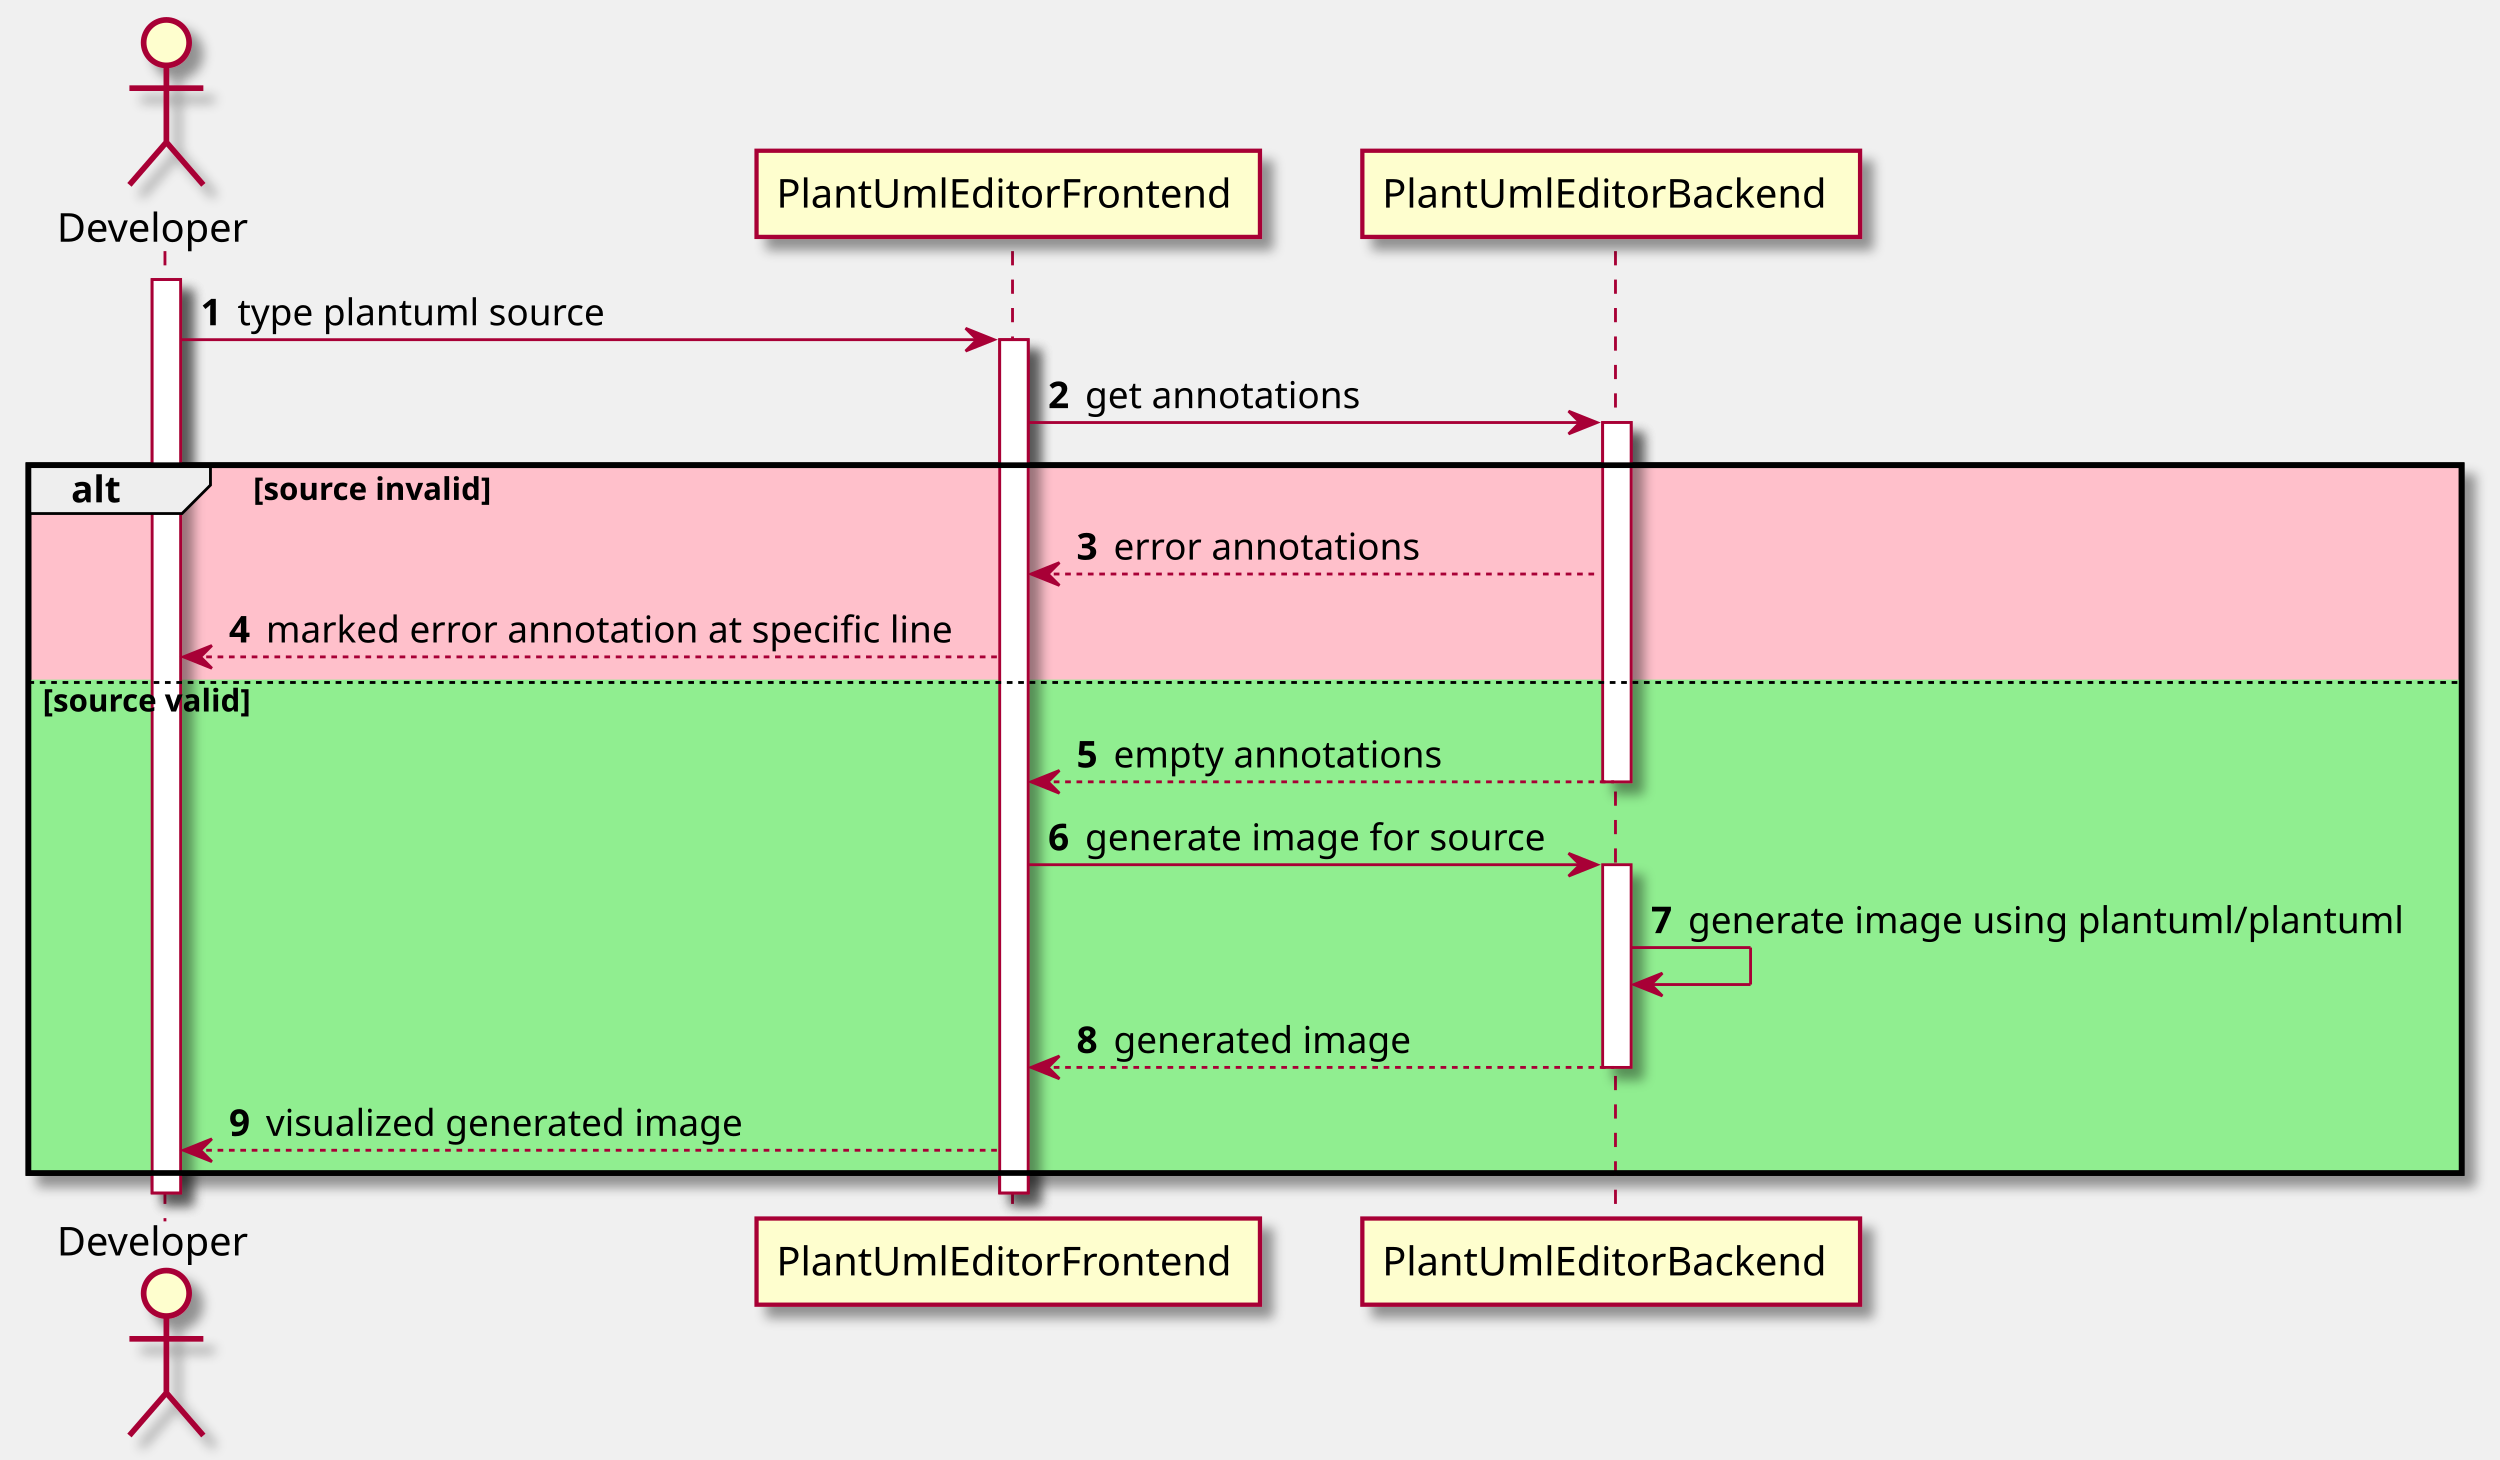
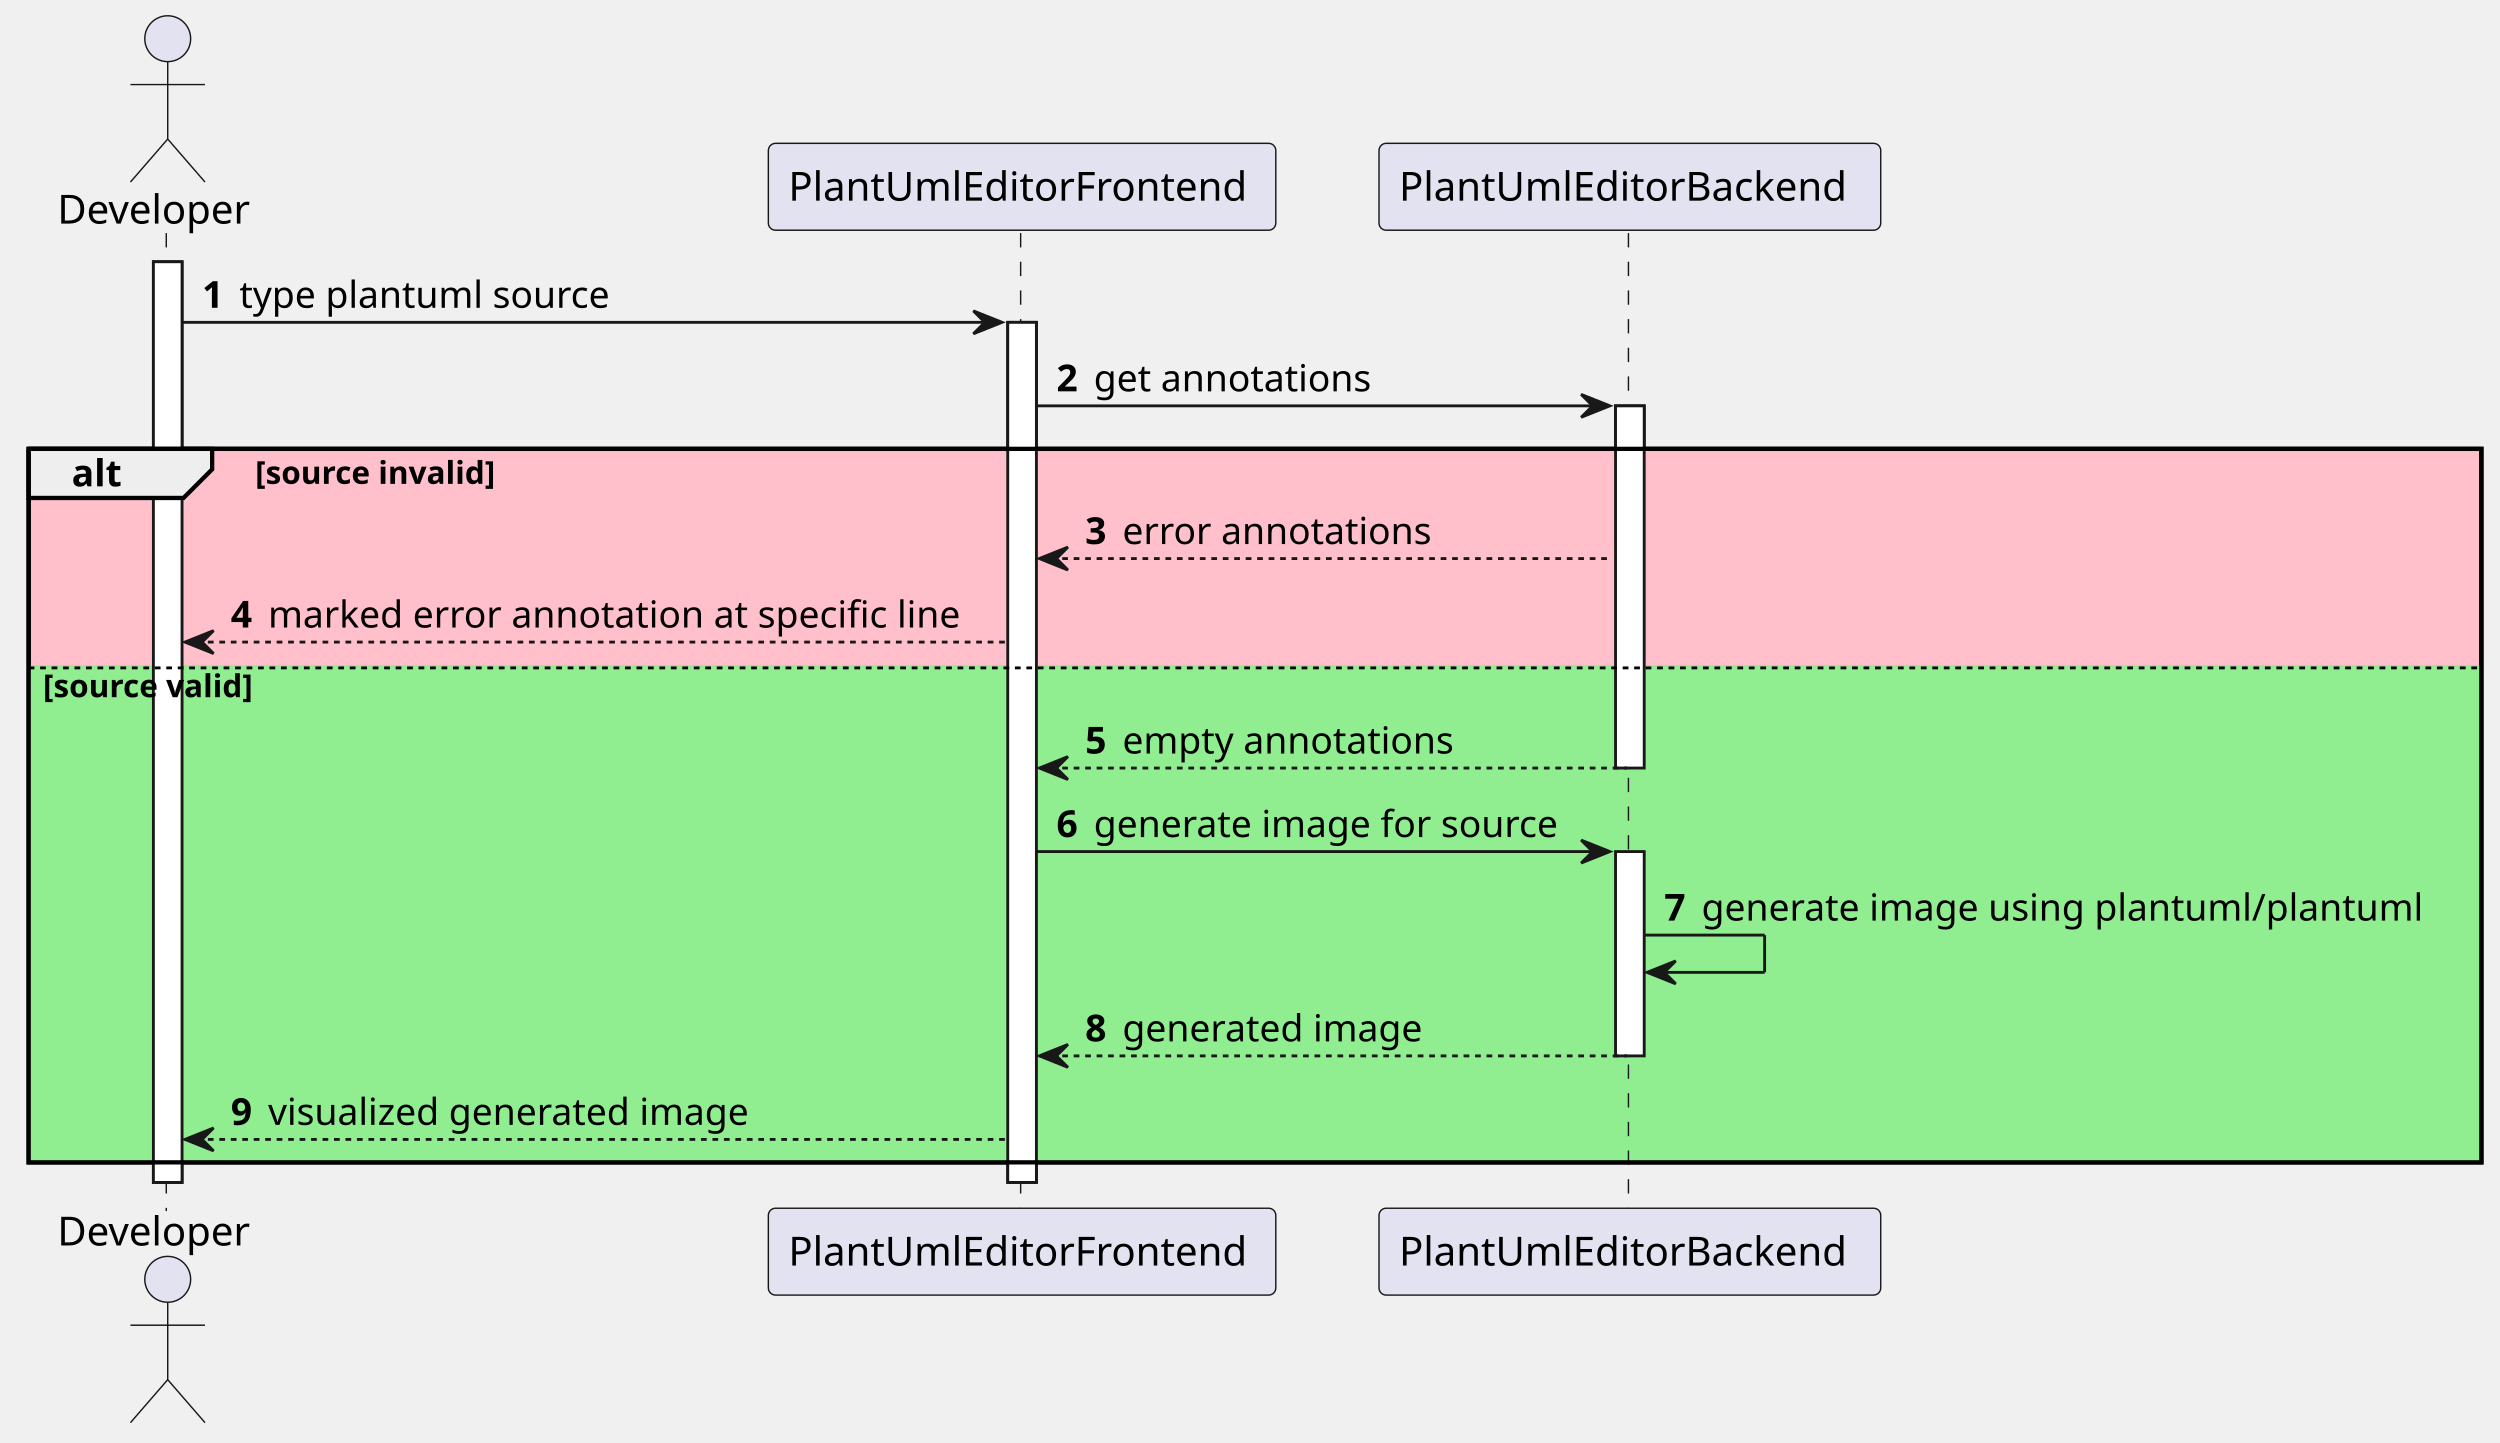
- <svg xmlns="http://www.w3.org/2000/svg" contentScriptType="application/ecmascript" contentStyleType="text/css" height="513px" preserveAspectRatio="none" style="width:879px;height:513px;background:#FFFFFF;" version="1.1" viewBox="0 0 879 513" width="879px" zoomAndPan="magnify">
-   <defs>
-     <filter height="300%" id="fw1o8zzd4xtyg" width="300%" x="-1" y="-1">
-       <feGaussianBlur result="blurOut" stdDeviation="2.0" />
-       <feColorMatrix in="blurOut" result="blurOut2" type="matrix" values="0 0 0 0 0 0 0 0 0 0 0 0 0 0 0 0 0 0 .4 0" />
-       <feOffset dx="4.0" dy="4.0" in="blurOut2" result="blurOut3" />
-       <feBlend in="SourceGraphic" in2="blurOut3" mode="normal" />
-     </filter>
-   </defs>
+ <svg xmlns="http://www.w3.org/2000/svg" contentStyleType="text/css" height="503px" preserveAspectRatio="none" style="width:872px;height:503px;background:#FFFFFF;" version="1.1" viewBox="0 0 872 503" width="872px" zoomAndPan="magnify">
+   <defs />
  <g>
-     <rect fill="#FFFFFF" filter="url(#fw1o8zzd4xtyg)" height="321.133" style="stroke:#A80036;stroke-width:1.0;" width="10" x="53.5" y="98.297" />
-     <rect fill="#FFFFFF" filter="url(#fw1o8zzd4xtyg)" height="300" style="stroke:#A80036;stroke-width:1.0;" width="10" x="351.5" y="119.43" />
-     <rect fill="#FFFFFF" filter="url(#fw1o8zzd4xtyg)" height="126.336" style="stroke:#A80036;stroke-width:1.0;" width="10" x="563.5" y="148.562" />
-     <rect fill="#FFFFFF" filter="url(#fw1o8zzd4xtyg)" height="71.266" style="stroke:#A80036;stroke-width:1.0;" width="10" x="563.5" y="304.031" />
-     <rect fill="#FFC0CB" filter="url(#fw1o8zzd4xtyg)" height="248.867" style="stroke:#000000;stroke-width:2.0;" width="855.5" x="10" y="163.562" />
-     <rect fill="#90EE90" height="173.469" style="stroke:none;stroke-width:1.0;" width="855.5" x="10" y="238.961" />
-     <line style="stroke:#A80036;stroke-width:1.0;stroke-dasharray:5.0,5.0;" x1="58" x2="58" y1="88.297" y2="429.43" />
-     <line style="stroke:#A80036;stroke-width:1.0;stroke-dasharray:5.0,5.0;" x1="356" x2="356" y1="88.297" y2="429.43" />
-     <line style="stroke:#A80036;stroke-width:1.0;stroke-dasharray:5.0,5.0;" x1="568" x2="568" y1="88.297" y2="429.43" />
-     <text fill="#000000" font-family="sans-serif" font-size="14" lengthAdjust="spacing" textLength="71" x="20" y="84.995">Developer</text>
-     <ellipse cx="58.5" cy="15" fill="#FEFECE" filter="url(#fw1o8zzd4xtyg)" rx="8" ry="8" style="stroke:#A80036;stroke-width:2.0;" />
-     <path d="M58.5,23 L58.5,50 M45.5,31 L71.5,31 M58.5,50 L45.5,65 M58.5,50 L71.5,65 " fill="none" filter="url(#fw1o8zzd4xtyg)" style="stroke:#A80036;stroke-width:2.0;" />
-     <text fill="#000000" font-family="sans-serif" font-size="14" lengthAdjust="spacing" textLength="71" x="20" y="441.425">Developer</text>
-     <ellipse cx="58.5" cy="454.727" fill="#FEFECE" filter="url(#fw1o8zzd4xtyg)" rx="8" ry="8" style="stroke:#A80036;stroke-width:2.0;" />
-     <path d="M58.5,462.727 L58.5,489.727 M45.5,470.727 L71.5,470.727 M58.5,489.727 L45.5,504.727 M58.5,489.727 L71.5,504.727 " fill="none" filter="url(#fw1o8zzd4xtyg)" style="stroke:#A80036;stroke-width:2.0;" />
-     <rect fill="#FEFECE" filter="url(#fw1o8zzd4xtyg)" height="30.297" style="stroke:#A80036;stroke-width:1.5;" width="177" x="266" y="53" />
-     <text fill="#000000" font-family="sans-serif" font-size="14" lengthAdjust="spacing" textLength="163" x="273" y="72.995">PlantUmlEditorFrontend</text>
-     <rect fill="#FEFECE" filter="url(#fw1o8zzd4xtyg)" height="30.297" style="stroke:#A80036;stroke-width:1.5;" width="177" x="266" y="428.43" />
-     <text fill="#000000" font-family="sans-serif" font-size="14" lengthAdjust="spacing" textLength="163" x="273" y="448.425">PlantUmlEditorFrontend</text>
-     <rect fill="#FEFECE" filter="url(#fw1o8zzd4xtyg)" height="30.297" style="stroke:#A80036;stroke-width:1.5;" width="175" x="479" y="53" />
-     <text fill="#000000" font-family="sans-serif" font-size="14" lengthAdjust="spacing" textLength="161" x="486" y="72.995">PlantUmlEditorBackend</text>
-     <rect fill="#FEFECE" filter="url(#fw1o8zzd4xtyg)" height="30.297" style="stroke:#A80036;stroke-width:1.5;" width="175" x="479" y="428.43" />
-     <text fill="#000000" font-family="sans-serif" font-size="14" lengthAdjust="spacing" textLength="161" x="486" y="448.425">PlantUmlEditorBackend</text>
-     <rect fill="#FFFFFF" filter="url(#fw1o8zzd4xtyg)" height="321.133" style="stroke:#A80036;stroke-width:1.0;" width="10" x="53.5" y="98.297" />
-     <rect fill="#FFFFFF" filter="url(#fw1o8zzd4xtyg)" height="300" style="stroke:#A80036;stroke-width:1.0;" width="10" x="351.5" y="119.43" />
-     <rect fill="#FFFFFF" filter="url(#fw1o8zzd4xtyg)" height="126.336" style="stroke:#A80036;stroke-width:1.0;" width="10" x="563.5" y="148.562" />
-     <rect fill="#FFFFFF" filter="url(#fw1o8zzd4xtyg)" height="71.266" style="stroke:#A80036;stroke-width:1.0;" width="10" x="563.5" y="304.031" />
-     <polygon fill="#A80036" points="339.5,115.43,349.5,119.43,339.5,123.43,343.5,119.43" style="stroke:#A80036;stroke-width:1.0;" />
-     <line style="stroke:#A80036;stroke-width:1.0;" x1="63.5" x2="345.5" y1="119.43" y2="119.43" />
-     <text fill="#000000" font-family="sans-serif" font-size="13" font-weight="bold" lengthAdjust="spacing" textLength="9" x="70.5" y="114.364">1</text>
-     <text fill="#000000" font-family="sans-serif" font-size="13" lengthAdjust="spacing" textLength="135" x="83.5" y="114.364">type plantuml source</text>
-     <polygon fill="#A80036" points="551.5,144.562,561.5,148.562,551.5,152.562,555.5,148.562" style="stroke:#A80036;stroke-width:1.0;" />
-     <line style="stroke:#A80036;stroke-width:1.0;" x1="361.5" x2="557.5" y1="148.562" y2="148.562" />
-     <text fill="#000000" font-family="sans-serif" font-size="13" font-weight="bold" lengthAdjust="spacing" textLength="9" x="368.5" y="143.497">2</text>
-     <text fill="#000000" font-family="sans-serif" font-size="13" lengthAdjust="spacing" textLength="101" x="381.5" y="143.497">get annotations</text>
-     <path d="M10,163.562 L74,163.562 L74,170.562 L64,180.562 L10,180.562 L10,163.562 " fill="#EEEEEE" style="stroke:#000000;stroke-width:1.0;" />
-     <rect fill="none" height="248.867" style="stroke:#000000;stroke-width:2.0;" width="855.5" x="10" y="163.562" />
-     <text fill="#000000" font-family="sans-serif" font-size="13" font-weight="bold" lengthAdjust="spacing" textLength="19" x="25" y="176.629">alt</text>
-     <text fill="#000000" font-family="sans-serif" font-size="11" font-weight="bold" lengthAdjust="spacing" textLength="100" x="89" y="175.773">[source invalid]</text>
-     <polygon fill="#A80036" points="372.5,197.828,362.5,201.828,372.5,205.828,368.5,201.828" style="stroke:#A80036;stroke-width:1.0;" />
-     <line style="stroke:#A80036;stroke-width:1.0;stroke-dasharray:2.0,2.0;" x1="366.5" x2="562.5" y1="201.828" y2="201.828" />
-     <text fill="#000000" font-family="sans-serif" font-size="13" font-weight="bold" lengthAdjust="spacing" textLength="9" x="378.5" y="196.762">3</text>
-     <text fill="#000000" font-family="sans-serif" font-size="13" lengthAdjust="spacing" textLength="111" x="391.5" y="196.762">error annotations</text>
-     <polygon fill="#A80036" points="74.5,226.961,64.5,230.961,74.5,234.961,70.5,230.961" style="stroke:#A80036;stroke-width:1.0;" />
-     <line style="stroke:#A80036;stroke-width:1.0;stroke-dasharray:2.0,2.0;" x1="68.5" x2="350.5" y1="230.961" y2="230.961" />
-     <text fill="#000000" font-family="sans-serif" font-size="13" font-weight="bold" lengthAdjust="spacing" textLength="9" x="80.5" y="225.895">4</text>
-     <text fill="#000000" font-family="sans-serif" font-size="13" lengthAdjust="spacing" textLength="251" x="93.5" y="225.895">marked error annotation at specific line</text>
-     <line style="stroke:#000000;stroke-width:1.0;stroke-dasharray:2.0,2.0;" x1="10" x2="865.5" y1="239.961" y2="239.961" />
-     <text fill="#000000" font-family="sans-serif" font-size="11" font-weight="bold" lengthAdjust="spacing" textLength="88" x="15" y="250.171">[source valid]</text>
-     <polygon fill="#A80036" points="372.5,270.898,362.5,274.898,372.5,278.898,368.5,274.898" style="stroke:#A80036;stroke-width:1.0;" />
-     <line style="stroke:#A80036;stroke-width:1.0;stroke-dasharray:2.0,2.0;" x1="366.5" x2="567.5" y1="274.898" y2="274.898" />
-     <text fill="#000000" font-family="sans-serif" font-size="13" font-weight="bold" lengthAdjust="spacing" textLength="9" x="378.5" y="269.832">5</text>
-     <text fill="#000000" font-family="sans-serif" font-size="13" lengthAdjust="spacing" textLength="121" x="391.5" y="269.832">empty annotations</text>
-     <polygon fill="#A80036" points="551.5,300.031,561.5,304.031,551.5,308.031,555.5,304.031" style="stroke:#A80036;stroke-width:1.0;" />
-     <line style="stroke:#A80036;stroke-width:1.0;" x1="361.5" x2="557.5" y1="304.031" y2="304.031" />
-     <text fill="#000000" font-family="sans-serif" font-size="13" font-weight="bold" lengthAdjust="spacing" textLength="9" x="368.5" y="298.965">6</text>
-     <text fill="#000000" font-family="sans-serif" font-size="13" lengthAdjust="spacing" textLength="170" x="381.5" y="298.965">generate image for source</text>
-     <line style="stroke:#A80036;stroke-width:1.0;" x1="573.5" x2="615.5" y1="333.164" y2="333.164" />
-     <line style="stroke:#A80036;stroke-width:1.0;" x1="615.5" x2="615.5" y1="333.164" y2="346.164" />
-     <line style="stroke:#A80036;stroke-width:1.0;" x1="574.5" x2="615.5" y1="346.164" y2="346.164" />
-     <polygon fill="#A80036" points="584.5,342.164,574.5,346.164,584.5,350.164,580.5,346.164" style="stroke:#A80036;stroke-width:1.0;" />
-     <text fill="#000000" font-family="sans-serif" font-size="13" font-weight="bold" lengthAdjust="spacing" textLength="9" x="580.5" y="328.098">7</text>
-     <text fill="#000000" font-family="sans-serif" font-size="13" lengthAdjust="spacing" textLength="260" x="593.5" y="328.098">generate image using plantuml/plantuml</text>
-     <polygon fill="#A80036" points="372.5,371.297,362.5,375.297,372.5,379.297,368.5,375.297" style="stroke:#A80036;stroke-width:1.0;" />
-     <line style="stroke:#A80036;stroke-width:1.0;stroke-dasharray:2.0,2.0;" x1="366.5" x2="567.5" y1="375.297" y2="375.297" />
-     <text fill="#000000" font-family="sans-serif" font-size="13" font-weight="bold" lengthAdjust="spacing" textLength="9" x="378.5" y="370.231">8</text>
-     <text fill="#000000" font-family="sans-serif" font-size="13" lengthAdjust="spacing" textLength="110" x="391.5" y="370.231">generated image</text>
-     <polygon fill="#A80036" points="74.5,400.43,64.5,404.43,74.5,408.43,70.5,404.43" style="stroke:#A80036;stroke-width:1.0;" />
-     <line style="stroke:#A80036;stroke-width:1.0;stroke-dasharray:2.0,2.0;" x1="68.5" x2="350.5" y1="404.43" y2="404.43" />
-     <text fill="#000000" font-family="sans-serif" font-size="13" font-weight="bold" lengthAdjust="spacing" textLength="9" x="80.5" y="399.364">9</text>
-     <text fill="#000000" font-family="sans-serif" font-size="13" lengthAdjust="spacing" textLength="176" x="93.5" y="399.364">visualized generated image</text>
+     <rect fill="#FFFFFF" height="321.133" style="stroke:#181818;stroke-width:1.0;" width="10" x="53.5" y="91.297" />
+     <rect fill="#FFFFFF" height="300" style="stroke:#181818;stroke-width:1.0;" width="10" x="351.5" y="112.43" />
+     <rect fill="#FFFFFF" height="126.336" style="stroke:#181818;stroke-width:1.0;" width="10" x="563.5" y="141.562" />
+     <rect fill="#FFFFFF" height="71.266" style="stroke:#181818;stroke-width:1.0;" width="10" x="563.5" y="297.031" />
+     <rect fill="#FFC0CB" height="248.867" style="stroke:#000000;stroke-width:1.5;" width="855.5" x="10" y="156.562" />
+     <rect fill="#90EE90" height="173.469" style="stroke:none;stroke-width:1.0;" width="855.5" x="10" y="231.961" />
+     <line style="stroke:#181818;stroke-width:0.5;stroke-dasharray:5.0,5.0;" x1="58" x2="58" y1="81.297" y2="422.43" />
+     <line style="stroke:#181818;stroke-width:0.5;stroke-dasharray:5.0,5.0;" x1="356" x2="356" y1="81.297" y2="422.43" />
+     <line style="stroke:#181818;stroke-width:0.5;stroke-dasharray:5.0,5.0;" x1="568" x2="568" y1="81.297" y2="422.43" />
+     <text fill="#000000" font-family="sans-serif" font-size="14" lengthAdjust="spacing" textLength="71" x="20" y="77.995">Developer</text>
+     <ellipse cx="58.5" cy="13.5" fill="#E2E2F0" rx="8" ry="8" style="stroke:#181818;stroke-width:0.5;" />
+     <path d="M58.5,21.5 L58.5,48.5 M45.5,29.5 L71.5,29.5 M58.5,48.5 L45.5,63.5 M58.5,48.5 L71.5,63.5 " fill="none" style="stroke:#181818;stroke-width:0.5;" />
+     <text fill="#000000" font-family="sans-serif" font-size="14" lengthAdjust="spacing" textLength="71" x="20" y="434.425">Developer</text>
+     <ellipse cx="58.5" cy="446.227" fill="#E2E2F0" rx="8" ry="8" style="stroke:#181818;stroke-width:0.5;" />
+     <path d="M58.5,454.227 L58.5,481.227 M45.5,462.227 L71.5,462.227 M58.5,481.227 L45.5,496.227 M58.5,481.227 L71.5,496.227 " fill="none" style="stroke:#181818;stroke-width:0.5;" />
+     <rect fill="#E2E2F0" height="30.297" rx="2.5" ry="2.5" style="stroke:#181818;stroke-width:0.5;" width="177" x="268" y="50" />
+     <text fill="#000000" font-family="sans-serif" font-size="14" lengthAdjust="spacing" textLength="163" x="275" y="69.995">PlantUmlEditorFrontend</text>
+     <rect fill="#E2E2F0" height="30.297" rx="2.5" ry="2.5" style="stroke:#181818;stroke-width:0.5;" width="177" x="268" y="421.43" />
+     <text fill="#000000" font-family="sans-serif" font-size="14" lengthAdjust="spacing" textLength="163" x="275" y="441.425">PlantUmlEditorFrontend</text>
+     <rect fill="#E2E2F0" height="30.297" rx="2.5" ry="2.5" style="stroke:#181818;stroke-width:0.5;" width="175" x="481" y="50" />
+     <text fill="#000000" font-family="sans-serif" font-size="14" lengthAdjust="spacing" textLength="161" x="488" y="69.995">PlantUmlEditorBackend</text>
+     <rect fill="#E2E2F0" height="30.297" rx="2.5" ry="2.5" style="stroke:#181818;stroke-width:0.5;" width="175" x="481" y="421.43" />
+     <text fill="#000000" font-family="sans-serif" font-size="14" lengthAdjust="spacing" textLength="161" x="488" y="441.425">PlantUmlEditorBackend</text>
+     <rect fill="#FFFFFF" height="321.133" style="stroke:#181818;stroke-width:1.0;" width="10" x="53.5" y="91.297" />
+     <rect fill="#FFFFFF" height="300" style="stroke:#181818;stroke-width:1.0;" width="10" x="351.5" y="112.43" />
+     <rect fill="#FFFFFF" height="126.336" style="stroke:#181818;stroke-width:1.0;" width="10" x="563.5" y="141.562" />
+     <rect fill="#FFFFFF" height="71.266" style="stroke:#181818;stroke-width:1.0;" width="10" x="563.5" y="297.031" />
+     <polygon fill="#181818" points="339.5,108.43,349.5,112.43,339.5,116.43,343.5,112.43" style="stroke:#181818;stroke-width:1.0;" />
+     <line style="stroke:#181818;stroke-width:1.0;" x1="63.5" x2="345.5" y1="112.43" y2="112.43" />
+     <text fill="#000000" font-family="sans-serif" font-size="13" font-weight="bold" lengthAdjust="spacing" textLength="9" x="70.5" y="107.364">1</text>
+     <text fill="#000000" font-family="sans-serif" font-size="13" lengthAdjust="spacing" textLength="135" x="83.5" y="107.364">type plantuml source</text>
+     <polygon fill="#181818" points="551.5,137.562,561.5,141.562,551.5,145.562,555.5,141.562" style="stroke:#181818;stroke-width:1.0;" />
+     <line style="stroke:#181818;stroke-width:1.0;" x1="361.5" x2="557.5" y1="141.562" y2="141.562" />
+     <text fill="#000000" font-family="sans-serif" font-size="13" font-weight="bold" lengthAdjust="spacing" textLength="9" x="368.5" y="136.497">2</text>
+     <text fill="#000000" font-family="sans-serif" font-size="13" lengthAdjust="spacing" textLength="101" x="381.5" y="136.497">get annotations</text>
+     <path d="M10,156.562 L74,156.562 L74,163.695 L64,173.695 L10,173.695 L10,156.562 " fill="#EEEEEE" style="stroke:#000000;stroke-width:1.5;" />
+     <rect fill="none" height="248.867" style="stroke:#000000;stroke-width:1.5;" width="855.5" x="10" y="156.562" />
+     <text fill="#000000" font-family="sans-serif" font-size="13" font-weight="bold" lengthAdjust="spacing" textLength="19" x="25" y="169.629">alt</text>
+     <text fill="#000000" font-family="sans-serif" font-size="11" font-weight="bold" lengthAdjust="spacing" textLength="100" x="89" y="168.773">[source invalid]</text>
+     <polygon fill="#181818" points="372.5,190.828,362.5,194.828,372.5,198.828,368.5,194.828" style="stroke:#181818;stroke-width:1.0;" />
+     <line style="stroke:#181818;stroke-width:1.0;stroke-dasharray:2.0,2.0;" x1="366.5" x2="562.5" y1="194.828" y2="194.828" />
+     <text fill="#000000" font-family="sans-serif" font-size="13" font-weight="bold" lengthAdjust="spacing" textLength="9" x="378.5" y="189.762">3</text>
+     <text fill="#000000" font-family="sans-serif" font-size="13" lengthAdjust="spacing" textLength="111" x="391.5" y="189.762">error annotations</text>
+     <polygon fill="#181818" points="74.5,219.961,64.5,223.961,74.5,227.961,70.5,223.961" style="stroke:#181818;stroke-width:1.0;" />
+     <line style="stroke:#181818;stroke-width:1.0;stroke-dasharray:2.0,2.0;" x1="68.5" x2="350.5" y1="223.961" y2="223.961" />
+     <text fill="#000000" font-family="sans-serif" font-size="13" font-weight="bold" lengthAdjust="spacing" textLength="9" x="80.5" y="218.895">4</text>
+     <text fill="#000000" font-family="sans-serif" font-size="13" lengthAdjust="spacing" textLength="251" x="93.5" y="218.895">marked error annotation at specific line</text>
+     <line style="stroke:#000000;stroke-width:1.0;stroke-dasharray:2.0,2.0;" x1="10" x2="865.5" y1="232.961" y2="232.961" />
+     <text fill="#000000" font-family="sans-serif" font-size="11" font-weight="bold" lengthAdjust="spacing" textLength="88" x="15" y="243.171">[source valid]</text>
+     <polygon fill="#181818" points="372.5,263.898,362.5,267.898,372.5,271.898,368.5,267.898" style="stroke:#181818;stroke-width:1.0;" />
+     <line style="stroke:#181818;stroke-width:1.0;stroke-dasharray:2.0,2.0;" x1="366.5" x2="567.5" y1="267.898" y2="267.898" />
+     <text fill="#000000" font-family="sans-serif" font-size="13" font-weight="bold" lengthAdjust="spacing" textLength="9" x="378.5" y="262.832">5</text>
+     <text fill="#000000" font-family="sans-serif" font-size="13" lengthAdjust="spacing" textLength="121" x="391.5" y="262.832">empty annotations</text>
+     <polygon fill="#181818" points="551.5,293.031,561.5,297.031,551.5,301.031,555.5,297.031" style="stroke:#181818;stroke-width:1.0;" />
+     <line style="stroke:#181818;stroke-width:1.0;" x1="361.5" x2="557.5" y1="297.031" y2="297.031" />
+     <text fill="#000000" font-family="sans-serif" font-size="13" font-weight="bold" lengthAdjust="spacing" textLength="9" x="368.5" y="291.965">6</text>
+     <text fill="#000000" font-family="sans-serif" font-size="13" lengthAdjust="spacing" textLength="170" x="381.5" y="291.965">generate image for source</text>
+     <line style="stroke:#181818;stroke-width:1.0;" x1="573.5" x2="615.5" y1="326.164" y2="326.164" />
+     <line style="stroke:#181818;stroke-width:1.0;" x1="615.5" x2="615.5" y1="326.164" y2="339.164" />
+     <line style="stroke:#181818;stroke-width:1.0;" x1="574.5" x2="615.5" y1="339.164" y2="339.164" />
+     <polygon fill="#181818" points="584.5,335.164,574.5,339.164,584.5,343.164,580.5,339.164" style="stroke:#181818;stroke-width:1.0;" />
+     <text fill="#000000" font-family="sans-serif" font-size="13" font-weight="bold" lengthAdjust="spacing" textLength="9" x="580.5" y="321.098">7</text>
+     <text fill="#000000" font-family="sans-serif" font-size="13" lengthAdjust="spacing" textLength="260" x="593.5" y="321.098">generate image using plantuml/plantuml</text>
+     <polygon fill="#181818" points="372.5,364.297,362.5,368.297,372.5,372.297,368.5,368.297" style="stroke:#181818;stroke-width:1.0;" />
+     <line style="stroke:#181818;stroke-width:1.0;stroke-dasharray:2.0,2.0;" x1="366.5" x2="567.5" y1="368.297" y2="368.297" />
+     <text fill="#000000" font-family="sans-serif" font-size="13" font-weight="bold" lengthAdjust="spacing" textLength="9" x="378.5" y="363.231">8</text>
+     <text fill="#000000" font-family="sans-serif" font-size="13" lengthAdjust="spacing" textLength="110" x="391.5" y="363.231">generated image</text>
+     <polygon fill="#181818" points="74.5,393.43,64.5,397.43,74.5,401.43,70.5,397.43" style="stroke:#181818;stroke-width:1.0;" />
+     <line style="stroke:#181818;stroke-width:1.0;stroke-dasharray:2.0,2.0;" x1="68.5" x2="350.5" y1="397.43" y2="397.43" />
+     <text fill="#000000" font-family="sans-serif" font-size="13" font-weight="bold" lengthAdjust="spacing" textLength="9" x="80.5" y="392.364">9</text>
+     <text fill="#000000" font-family="sans-serif" font-size="13" lengthAdjust="spacing" textLength="176" x="93.5" y="392.364">visualized generated image</text>
  </g>
</svg>
